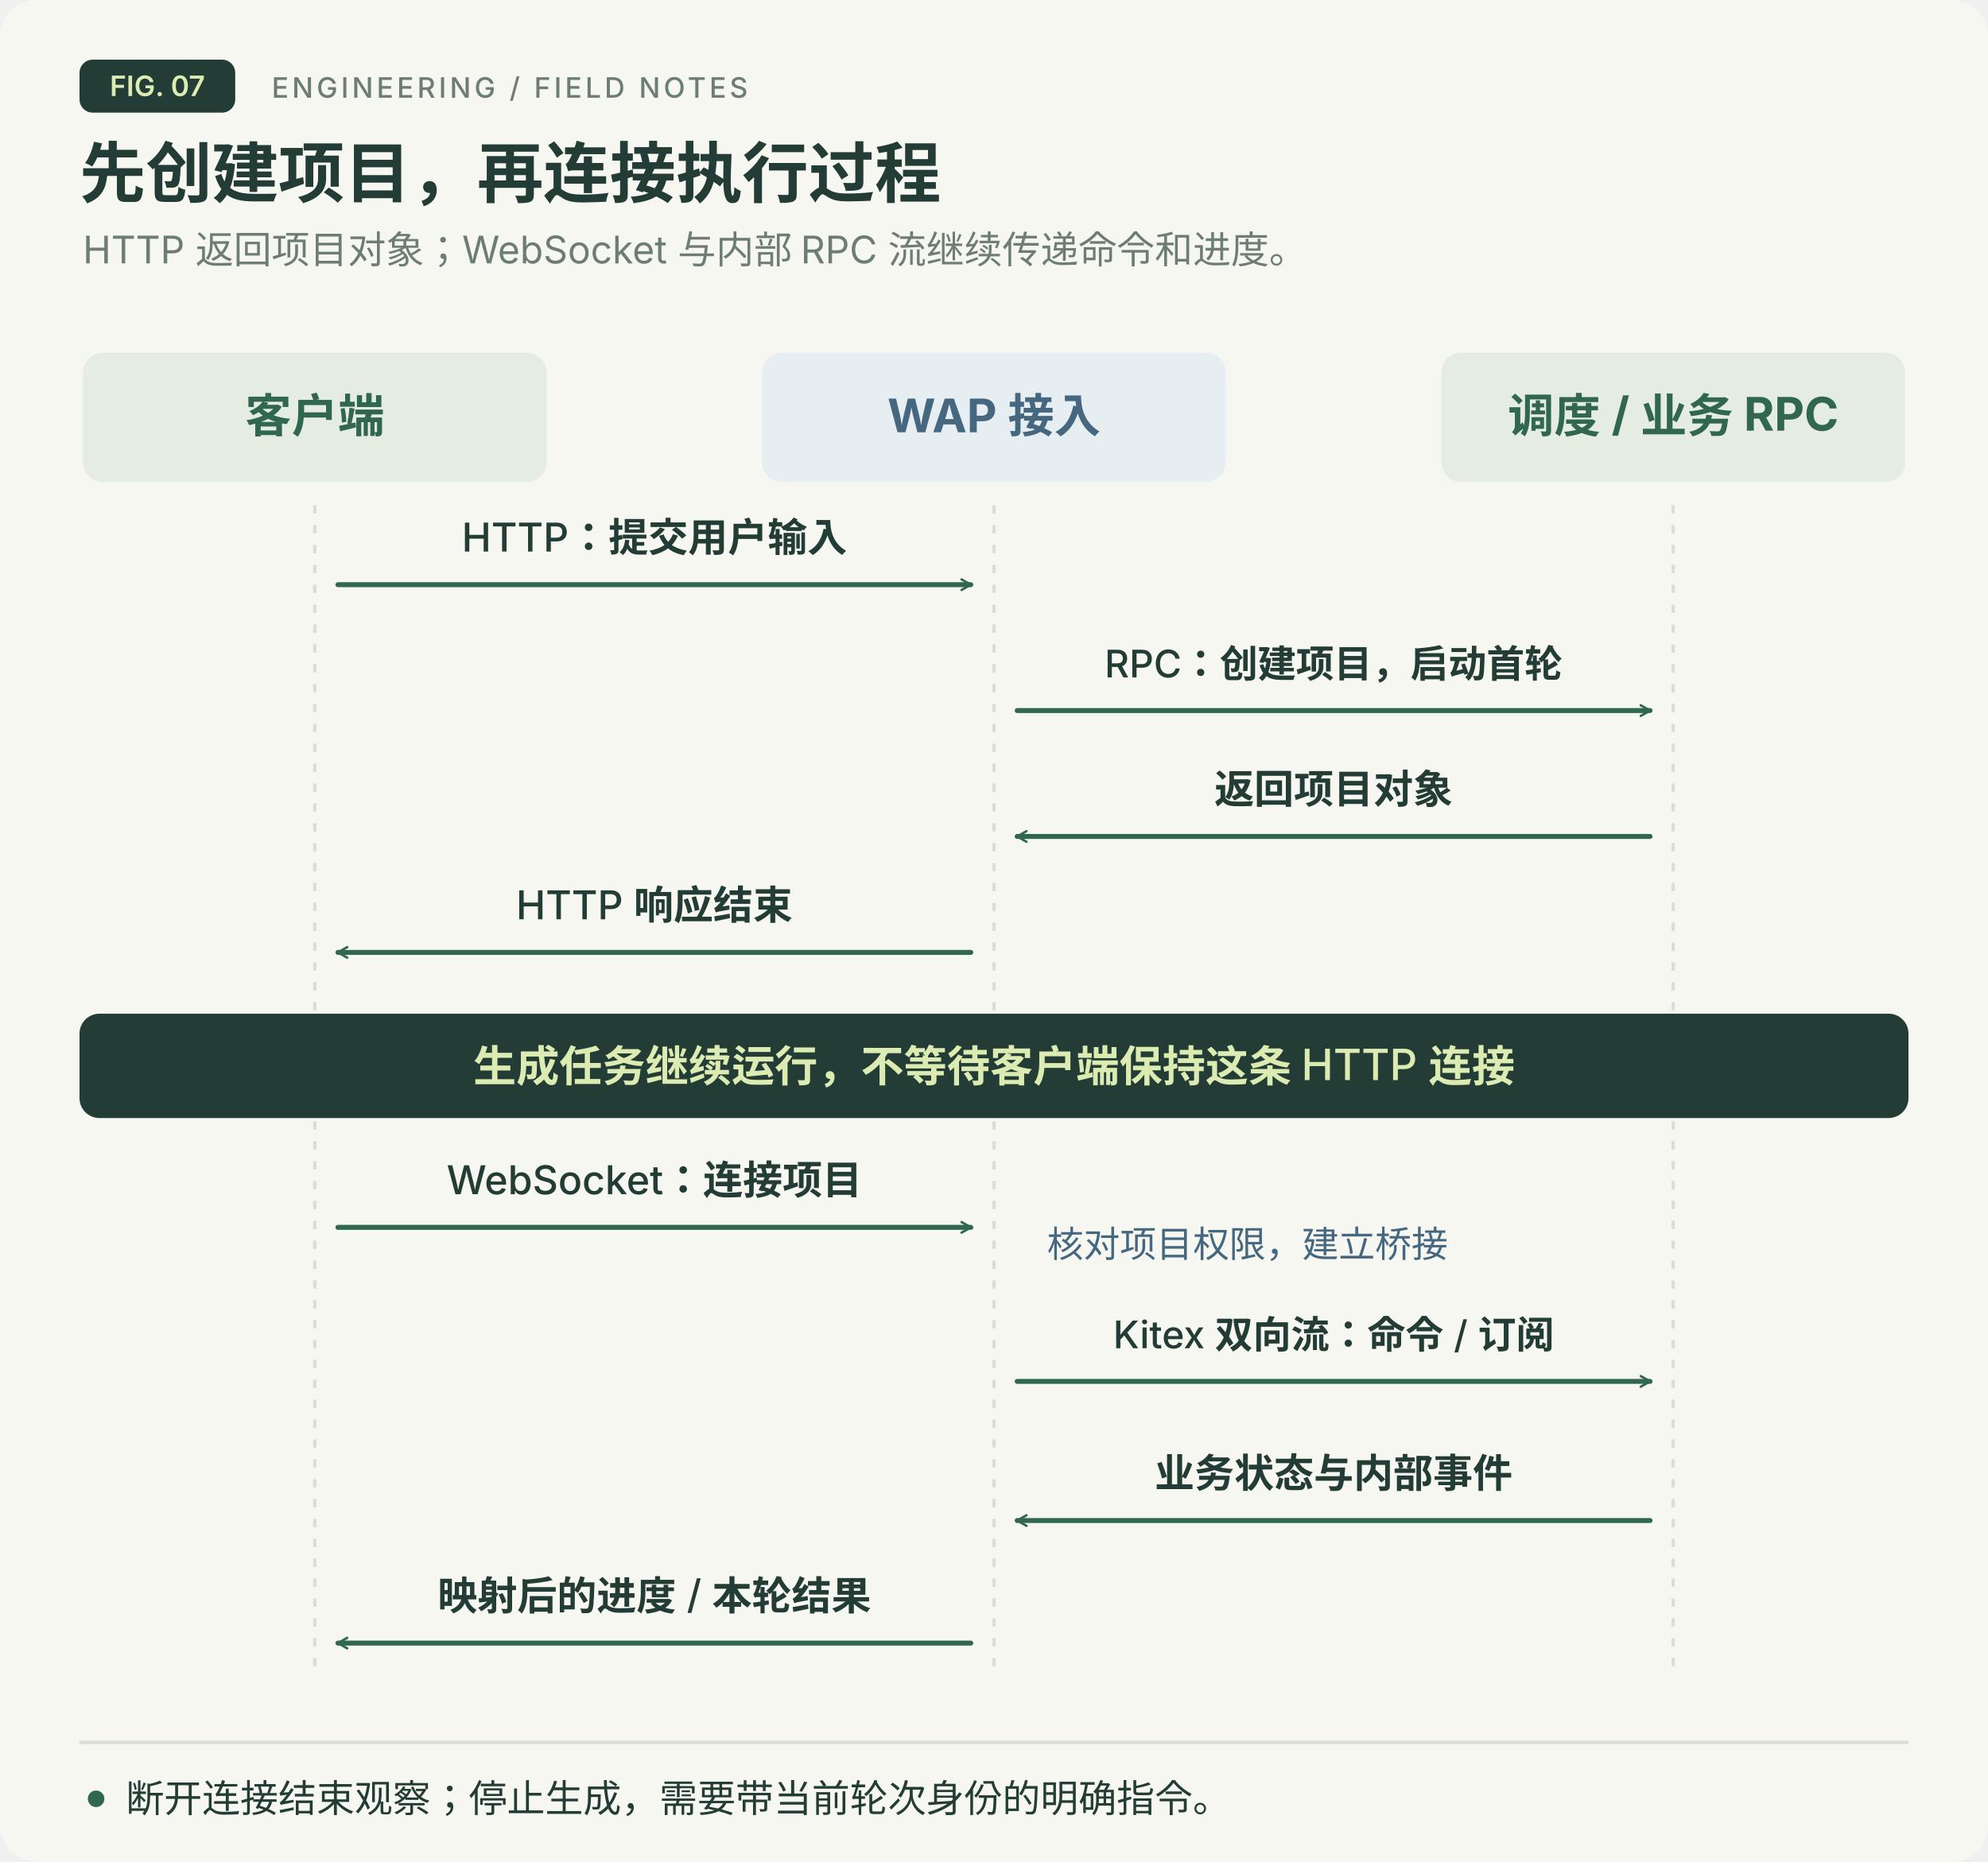
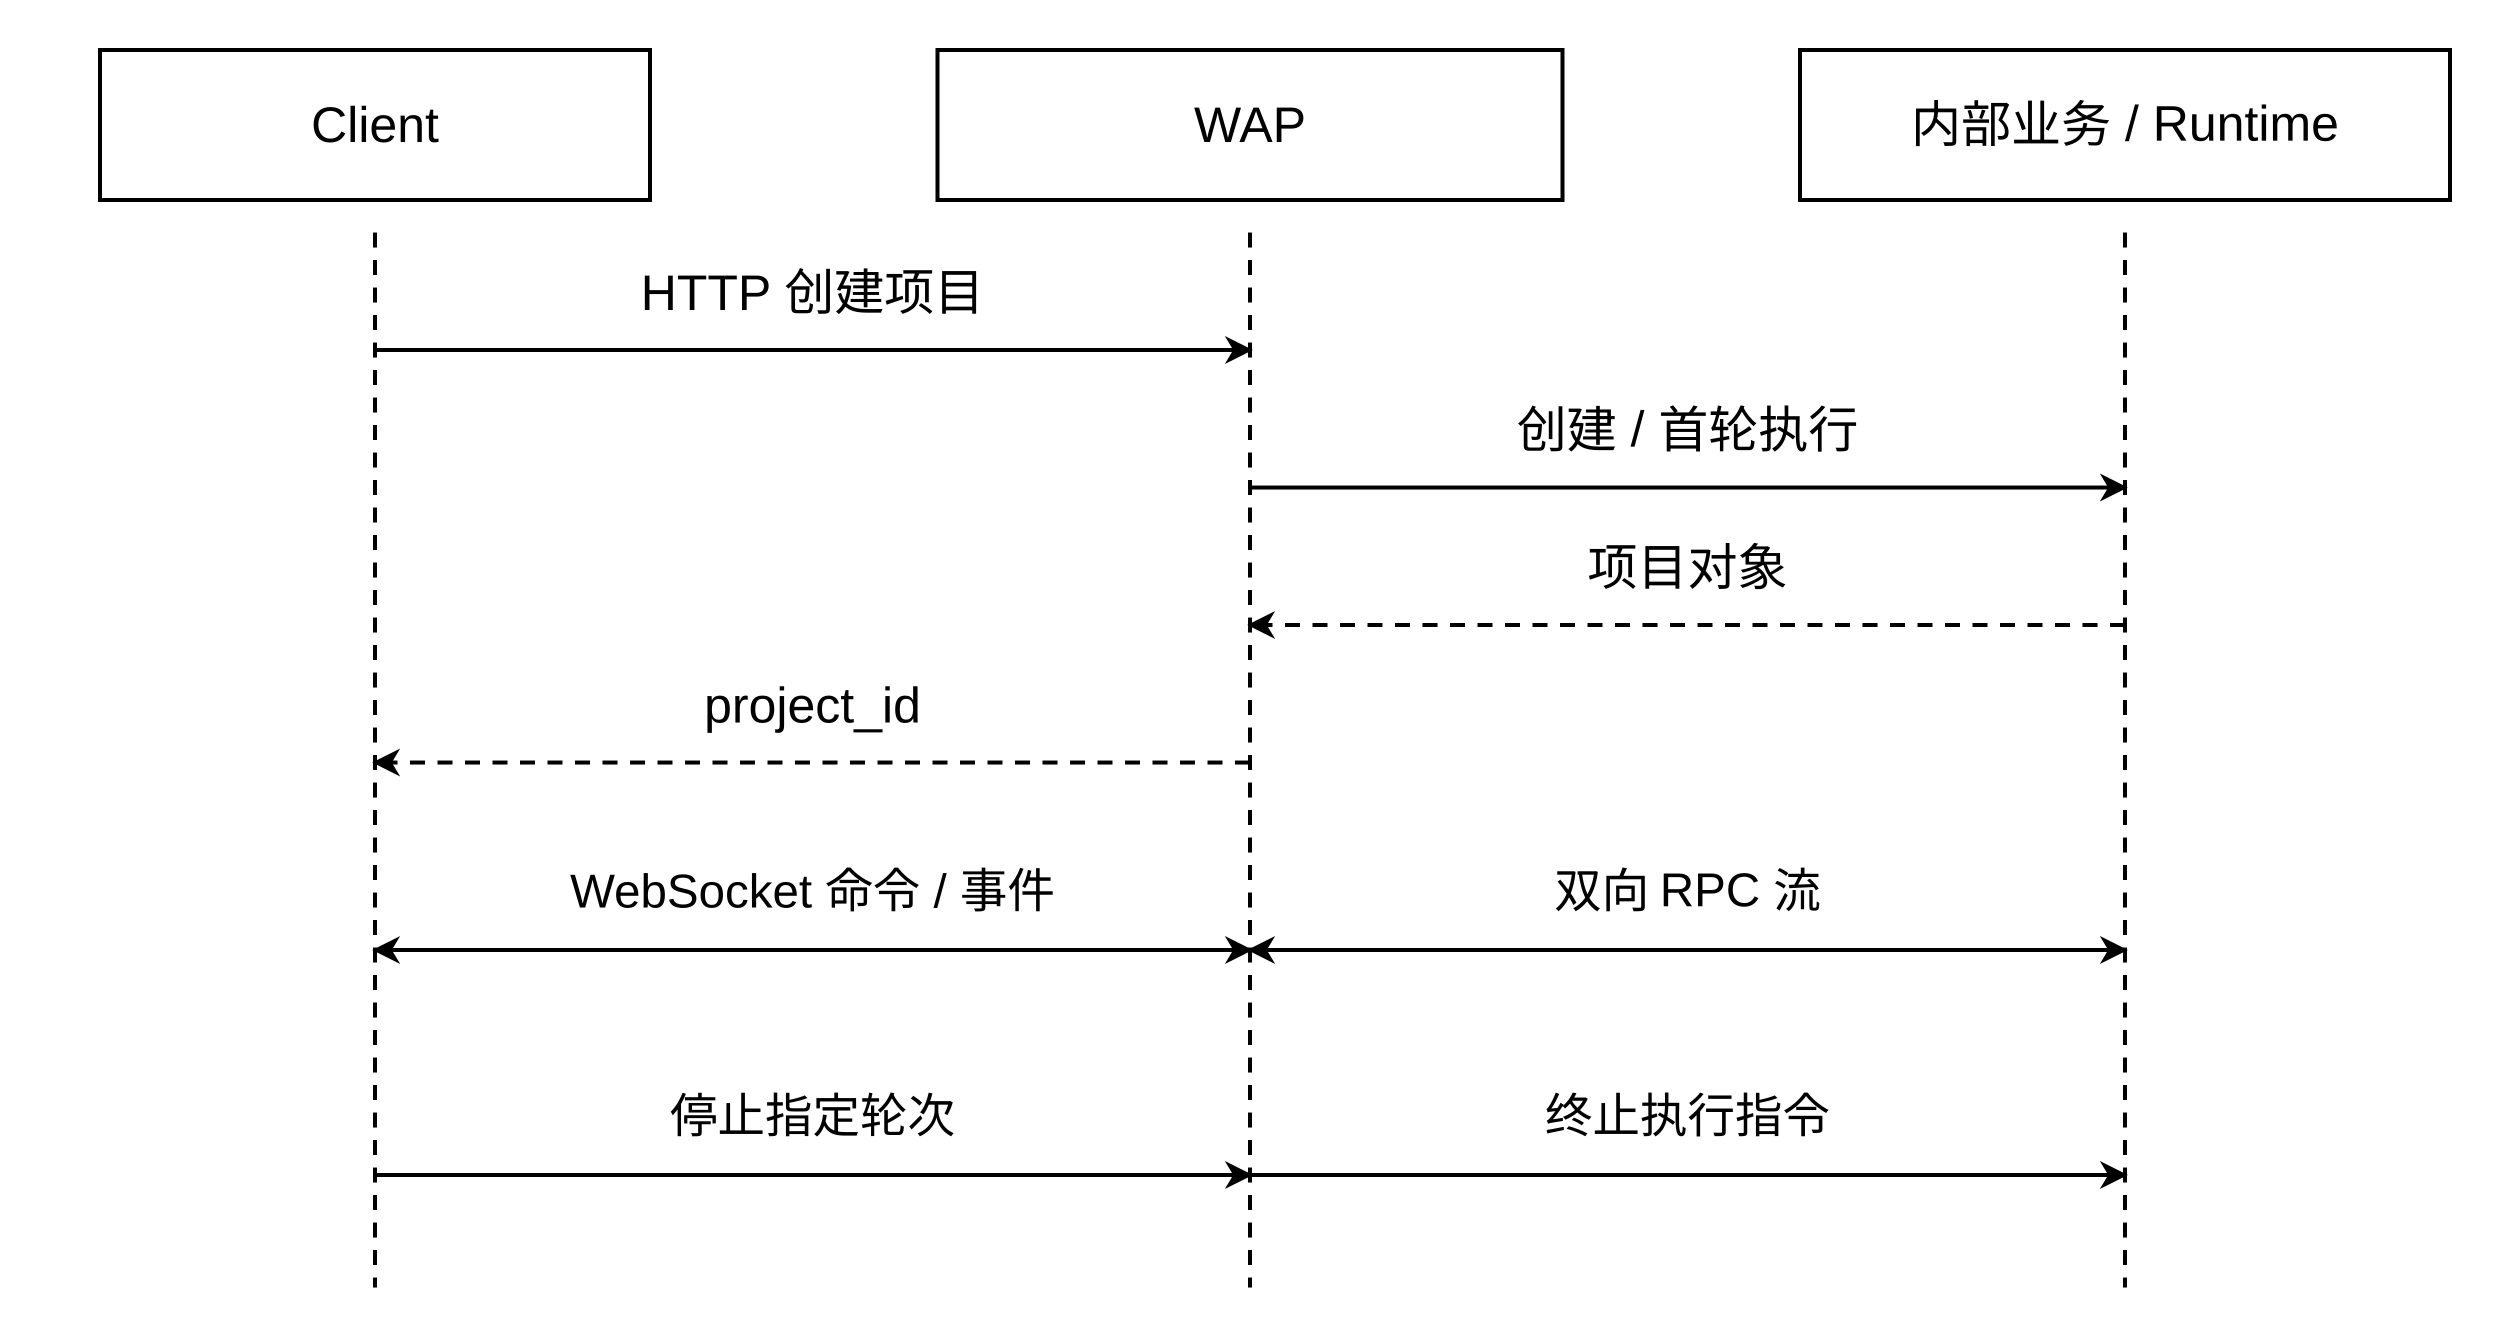
- <svg xmlns="http://www.w3.org/2000/svg" width="1200" height="1124" viewBox="0 0 1200 1124" role="img" aria-labelledby="rdfig-16-title rdfig-16-desc" font-family="-apple-system,BlinkMacSystemFont,'PingFang SC','Microsoft YaHei',sans-serif">
+ <svg xmlns="http://www.w3.org/2000/svg" width="1000" height="530" viewBox="0 0 1000 530" role="img" aria-labelledby="title" font-family="Arial,Helvetica,PingFang SC,Microsoft YaHei,sans-serif">
  <defs>
-     <marker id="rdfig-16-arrow" viewBox="0 0 10 10" refX="8" refY="5" markerWidth="8" markerHeight="8" orient="auto-start-reverse" markerUnits="userSpaceOnUse">
-       <path d="M 1 1 L 8 5 L 1 9" fill="none" stroke="#316650" stroke-width="1.8" stroke-linecap="round" stroke-linejoin="round" />
-     </marker>
-     <marker id="rdfig-16-warm" viewBox="0 0 10 10" refX="8" refY="5" markerWidth="8" markerHeight="8" orient="auto-start-reverse" markerUnits="userSpaceOnUse">
-       <path d="M 1 1 L 8 5 L 1 9" fill="none" stroke="#B65D3D" stroke-width="1.8" stroke-linecap="round" stroke-linejoin="round" />
+     <marker id="arrow" viewBox="0 0 10 10" refX="9" refY="5" markerWidth="7" markerHeight="7" orient="auto-start-reverse">
+       <path d="M0 0 L10 5 L0 10 L3 5Z" fill="#000" />
    </marker>
  </defs>
-   <rect width="1200" height="1124" rx="22" fill="#F7F7F2" />
-   <rect x="48" y="36" width="94" height="32" rx="8" fill="#233C35" stroke="none" stroke-width="1" />
-   <text x="95" y="58" fill="#DCEBB1" font-size="17" font-weight="600" text-anchor="middle">FIG. 07</text>
-   <text x="164" y="59" fill="#6D7D75" font-size="17" font-weight="500" text-anchor="start" letter-spacing="2">ENGINEERING / FIELD NOTES</text>
-   <text x="48" y="119" fill="#233C35" font-size="40" font-weight="650" text-anchor="start">先创建项目，再连接执行过程</text>
-   <text x="50" y="159" fill="#6D7D75" font-size="23" font-weight="400" text-anchor="start">HTTP 返回项目对象；WebSocket 与内部 RPC 流继续传递命令和进度。</text>
-   <rect x="50" y="213" width="280" height="78" rx="12" fill="#E5EDE2" stroke="none" stroke-width="1" />
-   <text x="190" y="261" fill="#316650" font-size="28" font-weight="650" text-anchor="middle">客户端</text>
-   <line x1="190" y1="305" x2="190" y2="1010" stroke="#D7DED5" stroke-width="2" stroke-dasharray="5 7" />
-   <rect x="460" y="213" width="280" height="78" rx="12" fill="#E7EEF2" stroke="none" stroke-width="1" />
-   <text x="600" y="261" fill="#45677F" font-size="28" font-weight="650" text-anchor="middle">WAP 接入</text>
-   <line x1="600" y1="305" x2="600" y2="1010" stroke="#D7DED5" stroke-width="2" stroke-dasharray="5 7" />
-   <rect x="870" y="213" width="280" height="78" rx="12" fill="#E5EDE2" stroke="none" stroke-width="1" />
-   <text x="1010" y="261" fill="#316650" font-size="28" font-weight="650" text-anchor="middle">调度 / 业务 RPC</text>
-   <line x1="1010" y1="305" x2="1010" y2="1010" stroke="#D7DED5" stroke-width="2" stroke-dasharray="5 7" />
-   <path d="M 204 353 H 586" fill="none" stroke="#316650" stroke-width="3" stroke-linecap="round" stroke-linejoin="round" marker-end="url(#rdfig-16-arrow)" />
-   <text x="395" y="333" fill="#233C35" font-size="24" font-weight="550" text-anchor="middle">HTTP：提交用户输入</text>
-   <path d="M 614 429 H 996" fill="none" stroke="#316650" stroke-width="3" stroke-linecap="round" stroke-linejoin="round" marker-end="url(#rdfig-16-arrow)" />
-   <text x="805" y="409" fill="#233C35" font-size="23" font-weight="550" text-anchor="middle">RPC：创建项目，启动首轮</text>
-   <path d="M 996 505 H 614" fill="none" stroke="#316650" stroke-width="3" stroke-linecap="round" stroke-linejoin="round" marker-end="url(#rdfig-16-arrow)" />
-   <text x="805" y="485" fill="#233C35" font-size="24" font-weight="550" text-anchor="middle">返回项目对象</text>
-   <path d="M 586 575 H 204" fill="none" stroke="#316650" stroke-width="3" stroke-linecap="round" stroke-linejoin="round" marker-end="url(#rdfig-16-arrow)" />
-   <text x="395" y="555" fill="#233C35" font-size="24" font-weight="550" text-anchor="middle">HTTP 响应结束</text>
-   <rect x="48" y="612" width="1104" height="63" rx="12" fill="#233C35" stroke="none" stroke-width="1" />
-   <text x="600" y="653" fill="#DCEBB1" font-size="26" font-weight="550" text-anchor="middle">生成任务继续运行，不等待客户端保持这条 HTTP 连接</text>
-   <path d="M 204 741 H 586" fill="none" stroke="#316650" stroke-width="3" stroke-linecap="round" stroke-linejoin="round" marker-end="url(#rdfig-16-arrow)" />
-   <text x="395" y="721" fill="#233C35" font-size="24" font-weight="550" text-anchor="middle">WebSocket：连接项目</text>
-   <text x="632" y="759" fill="#45677F" font-size="22" font-weight="500" text-anchor="start">核对项目权限，建立桥接</text>
-   <path d="M 614 834 H 996" fill="none" stroke="#316650" stroke-width="3" stroke-linecap="round" stroke-linejoin="round" marker-end="url(#rdfig-16-arrow)" />
-   <text x="805" y="814" fill="#233C35" font-size="23" font-weight="550" text-anchor="middle">Kitex 双向流：命令 / 订阅</text>
-   <path d="M 996 918 H 614" fill="none" stroke="#316650" stroke-width="3" stroke-linecap="round" stroke-linejoin="round" marker-end="url(#rdfig-16-arrow)" />
-   <text x="805" y="898" fill="#233C35" font-size="24" font-weight="550" text-anchor="middle">业务状态与内部事件</text>
-   <path d="M 586 992 H 204" fill="none" stroke="#316650" stroke-width="3" stroke-linecap="round" stroke-linejoin="round" marker-end="url(#rdfig-16-arrow)" />
-   <text x="395" y="972" fill="#233C35" font-size="24" font-weight="550" text-anchor="middle">映射后的进度 / 本轮结果</text>
-   <line x1="48" y1="1052" x2="1152" y2="1052" stroke="#D7DED5" stroke-width="2" />
-   <circle cx="58" cy="1086" r="5" fill="#316650" stroke="none" stroke-width="1" />
-   <text x="76" y="1094" fill="#233C35" font-size="23" font-weight="500" text-anchor="start">断开连接结束观察；停止生成，需要带当前轮次身份的明确指令。</text>
+   <rect width="1000" height="530" fill="#fff" />
+   <g data-node="40.0,20,220,60">
+     <rect x="40.0" y="20" width="220" height="60" fill="#ffffff" stroke="#000000" stroke-width="1.6" />
+     <text x="150.0" y="56.8" text-anchor="middle" font-size="20" font-weight="400" fill="#000">Client</text>
+   </g>
+   <path d="M150 93 V515" fill="none" stroke="#000" stroke-width="1.6" stroke-linejoin="round" stroke-dasharray="6 5" />
+   <g data-node="375.0,20,250,60">
+     <rect x="375.0" y="20" width="250" height="60" fill="#ffffff" stroke="#000000" stroke-width="1.6" />
+     <text x="500.0" y="56.8" text-anchor="middle" font-size="20" font-weight="400" fill="#000">WAP</text>
+   </g>
+   <path d="M500 93 V515" fill="none" stroke="#000" stroke-width="1.6" stroke-linejoin="round" stroke-dasharray="6 5" />
+   <g data-node="720.0,20,260,60">
+     <rect x="720.0" y="20" width="260" height="60" fill="#ffffff" stroke="#000000" stroke-width="1.6" />
+     <text x="850.0" y="56.8" text-anchor="middle" font-size="20" font-weight="400" fill="#000">内部业务 / Runtime</text>
+   </g>
+   <path d="M850 93 V515" fill="none" stroke="#000" stroke-width="1.6" stroke-linejoin="round" stroke-dasharray="6 5" />
+   <path d="M150 140 L500 140" fill="none" stroke="#000" stroke-width="1.6" stroke-linejoin="round" marker-end="url(#arrow)" />
+   <text x="325.0" y="124" text-anchor="middle" font-size="20" font-weight="400" fill="#000">HTTP 创建项目</text>
+   <path d="M500 195 L850 195" fill="none" stroke="#000" stroke-width="1.6" stroke-linejoin="round" marker-end="url(#arrow)" />
+   <text x="675.0" y="179" text-anchor="middle" font-size="20" font-weight="400" fill="#000">创建 / 首轮执行</text>
+   <path d="M850 250 L500 250" fill="none" stroke="#000" stroke-width="1.6" stroke-linejoin="round" marker-end="url(#arrow)" stroke-dasharray="6 5" />
+   <text x="675.0" y="234" text-anchor="middle" font-size="20" font-weight="400" fill="#000">项目对象</text>
+   <path d="M500 305 L150 305" fill="none" stroke="#000" stroke-width="1.6" stroke-linejoin="round" marker-end="url(#arrow)" stroke-dasharray="6 5" />
+   <text x="325.0" y="289" text-anchor="middle" font-size="20" font-weight="400" fill="#000">project_id</text>
+   <path d="M150 380 L500 380" fill="none" stroke="#000" stroke-width="1.6" stroke-linejoin="round" marker-end="url(#arrow)" marker-start="url(#arrow)" />
+   <text x="325" y="363" text-anchor="middle" font-size="19" font-weight="400" fill="#000">WebSocket 命令 / 事件</text>
+   <path d="M500 380 L850 380" fill="none" stroke="#000" stroke-width="1.6" stroke-linejoin="round" marker-end="url(#arrow)" marker-start="url(#arrow)" />
+   <text x="675" y="363" text-anchor="middle" font-size="19" font-weight="400" fill="#000">双向 RPC 流</text>
+   <path d="M150 470 L500 470" fill="none" stroke="#000" stroke-width="1.6" stroke-linejoin="round" marker-end="url(#arrow)" />
+   <text x="325" y="453" text-anchor="middle" font-size="19" font-weight="400" fill="#000">停止指定轮次</text>
+   <path d="M500 470 L850 470" fill="none" stroke="#000" stroke-width="1.6" stroke-linejoin="round" marker-end="url(#arrow)" />
+   <text x="675" y="453" text-anchor="middle" font-size="19" font-weight="400" fill="#000">终止执行指令</text>
</svg>
